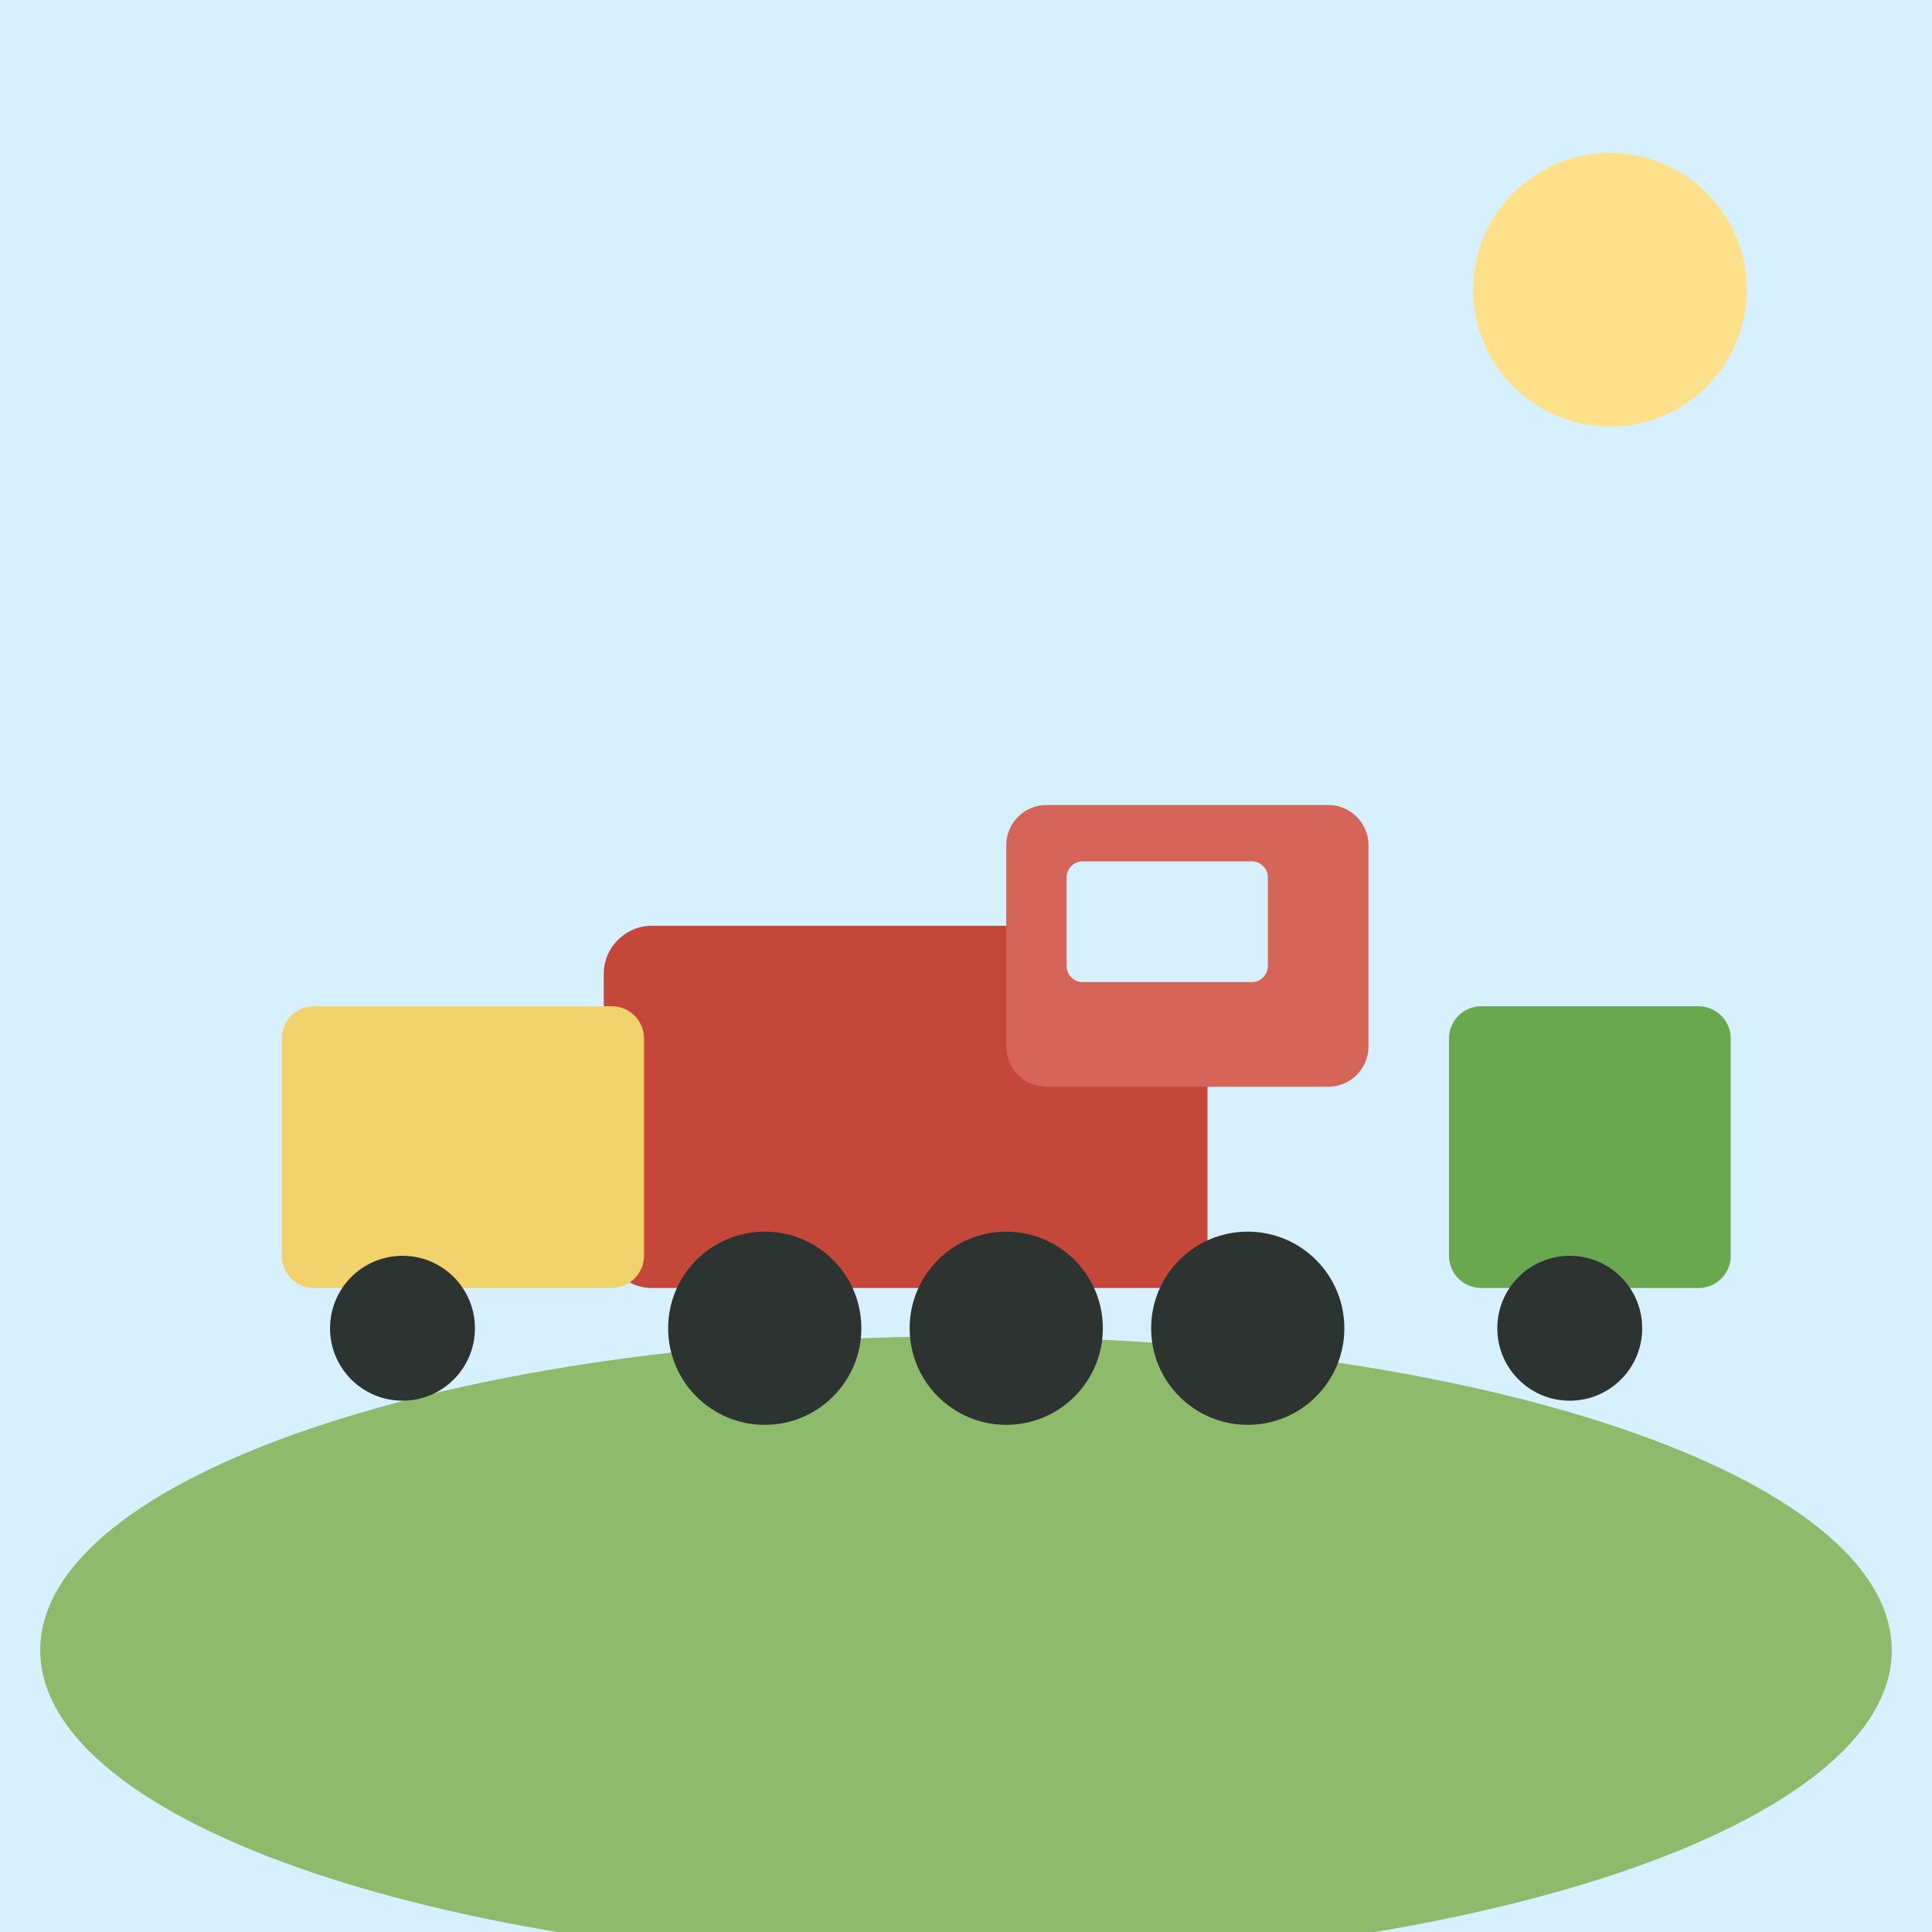
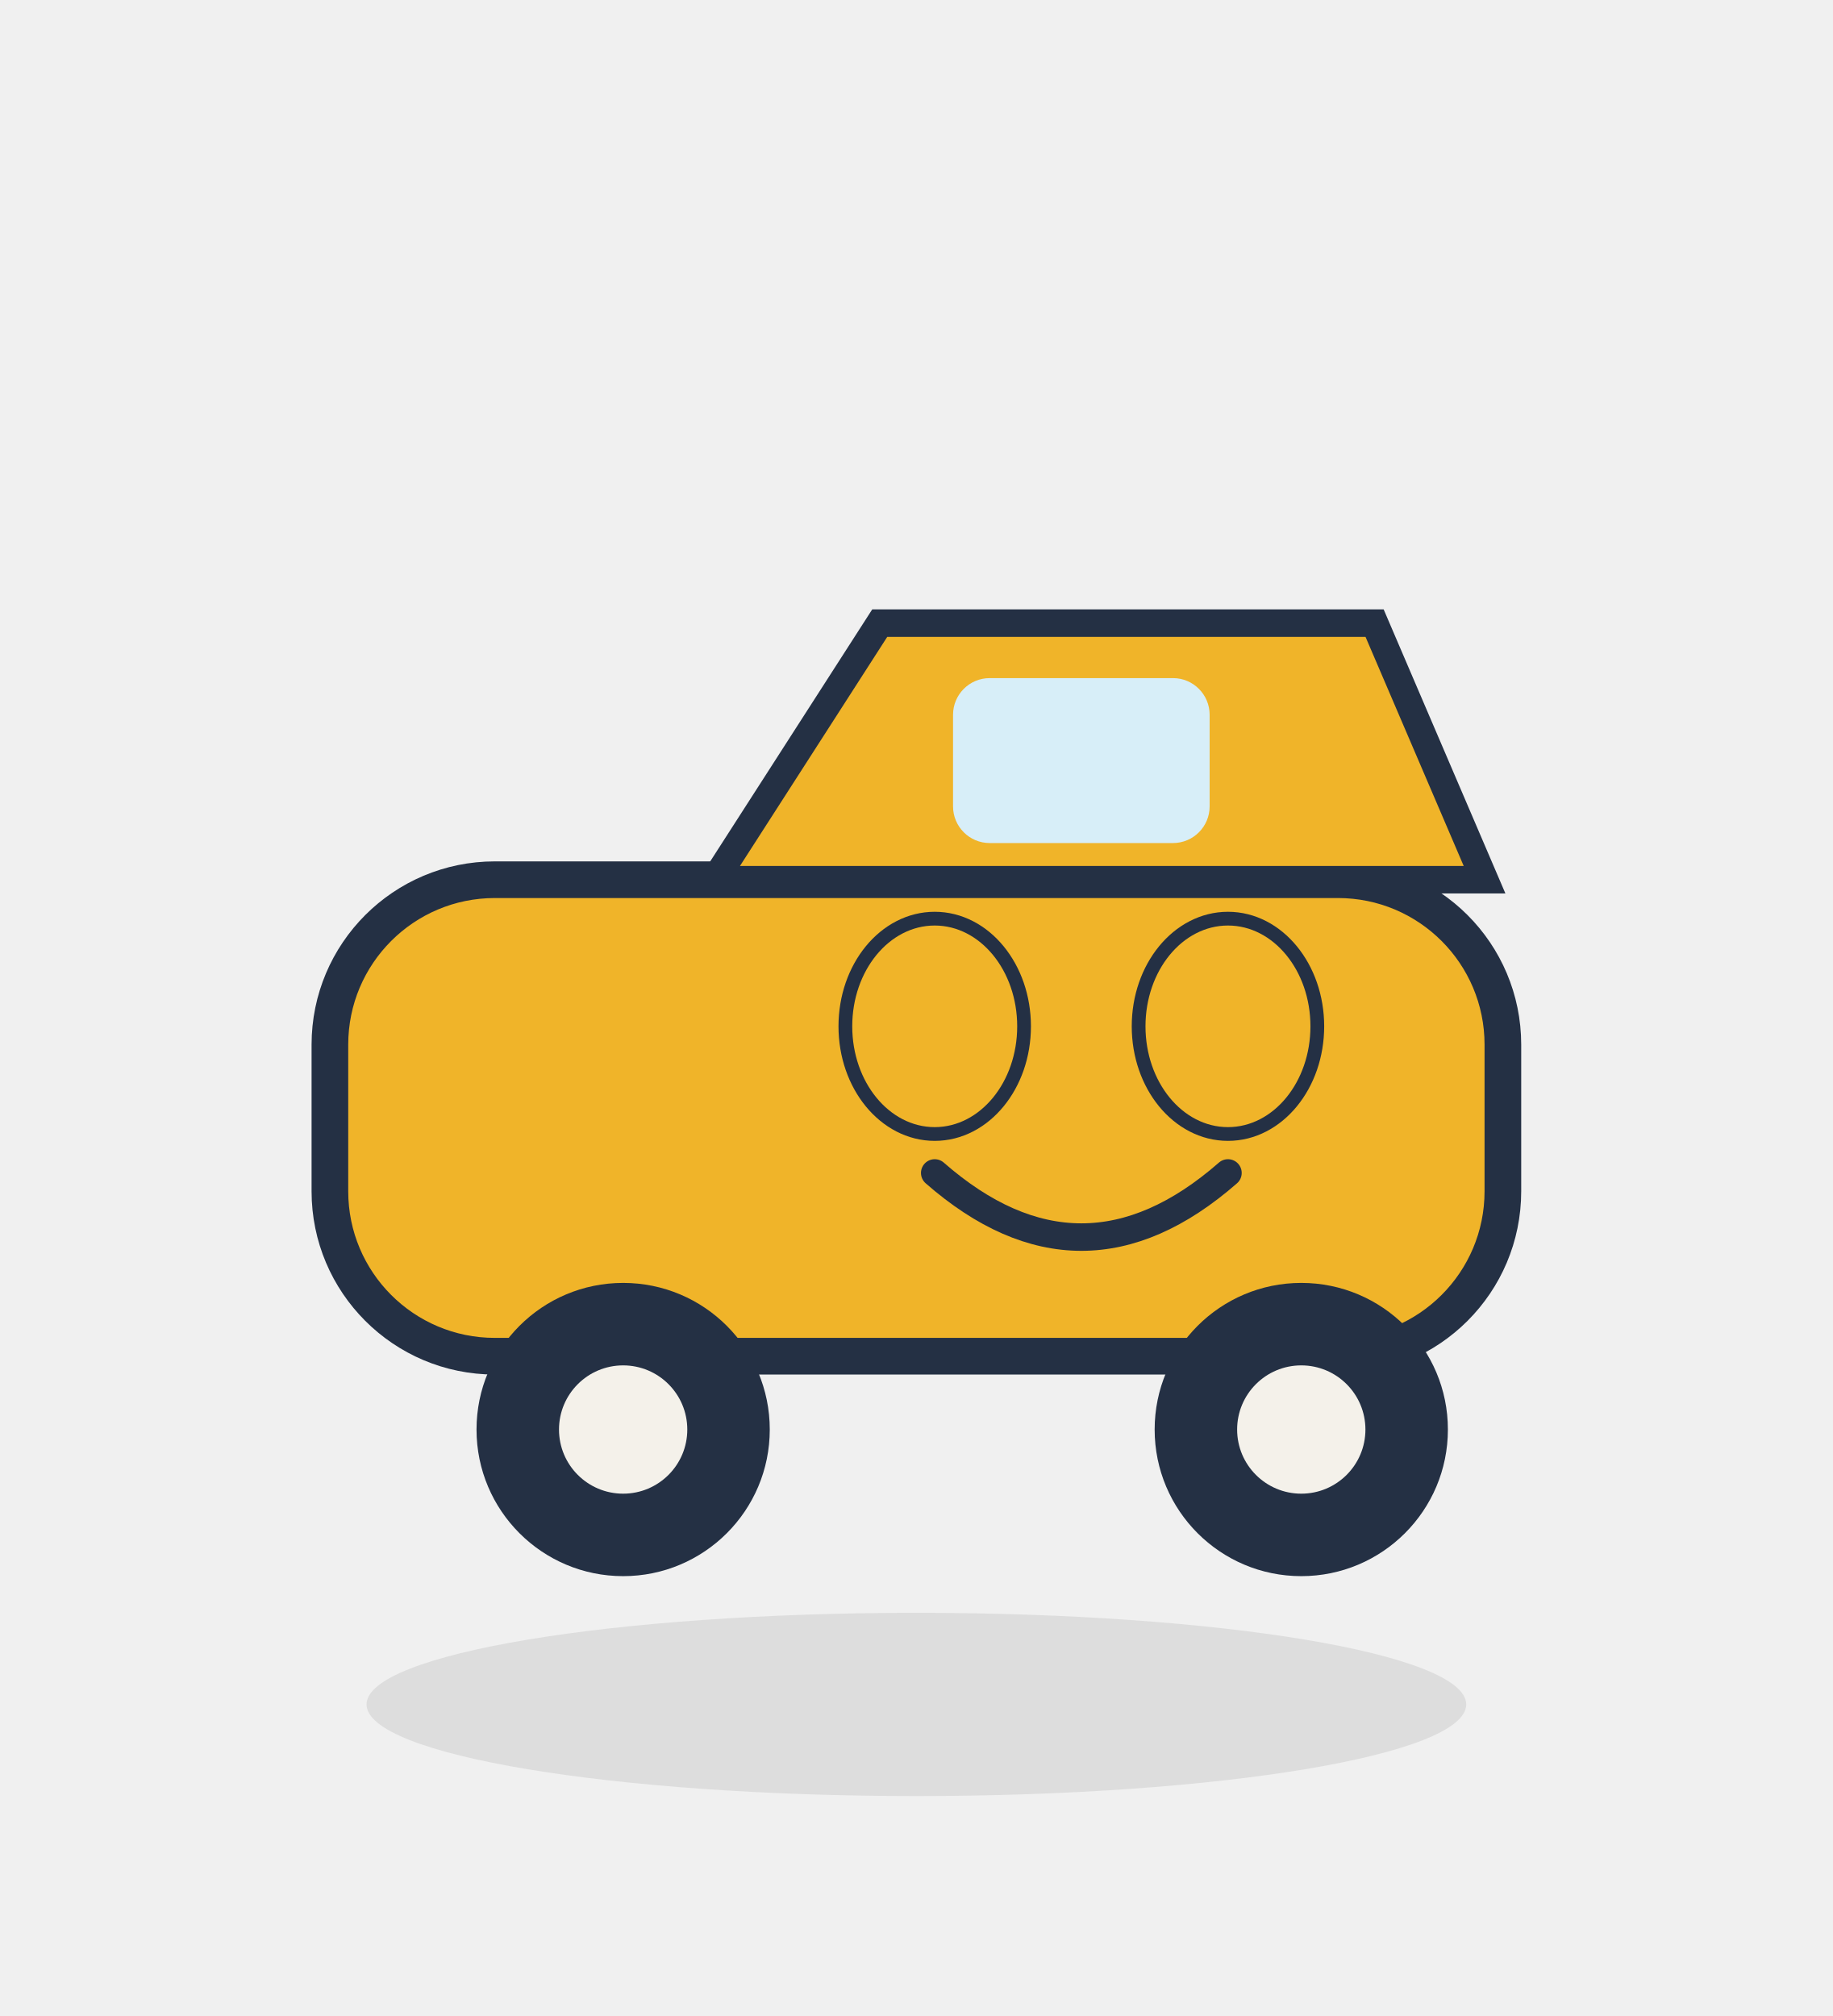
- <svg xmlns="http://www.w3.org/2000/svg" viewBox="0 0 480 480" role="img">
-   <rect width="480" height="480" fill="#d7f0ff" />
-   <circle cx="400" cy="72" r="34" fill="#ffe08a" />
-   <ellipse cx="240" cy="410" rx="230" ry="78" fill="#8dba6b" />
-   <rect x="150" y="230" width="150" height="90" rx="12" fill="#c4473a" />
-   <rect x="250" y="200" width="90" height="70" rx="10" fill="#d46558" />
-   <rect x="265" y="214" width="50" height="30" rx="4" fill="#d7f0ff" />
-   <circle cx="190" cy="330" r="24" fill="#2c3330" />
-   <circle cx="250" cy="330" r="24" fill="#2c3330" />
-   <circle cx="310" cy="330" r="24" fill="#2c3330" />
-   <rect x="70" y="250" width="90" height="70" rx="8" fill="#f2d36b" />
-   <rect x="360" y="250" width="70" height="70" rx="8" fill="#6aa84f" />
-   <circle cx="100" cy="330" r="18" fill="#2c3330" />
-   <circle cx="390" cy="330" r="18" fill="#2c3330" />
+ <svg xmlns="http://www.w3.org/2000/svg" viewBox="0 0 200 220" role="img">
+   <style>.hop{transform-box:fill-box;transform-origin:50% 88%;animation:hop 1.7s ease-in-out 0.0s infinite;}.lid{transform-box:fill-box;transform-origin:center;animation:blink 3.5s ease-in-out 0.2s infinite;}@keyframes hop{0%,100%{transform:translateY(0)}50%{transform:translateY(-11px)}}@keyframes blink{0%,86%,100%{transform:scaleY(0.05)}93%{transform:scaleY(1)}}@media (prefers-reduced-motion:reduce){.hop,.lid{animation:none}.lid{opacity:0}}</style>
+   <g class="hop">
+     <ellipse cx="100" cy="186" rx="60" ry="10" fill="#000" opacity="0.08" />
+     <rect x="36" y="96" width="128" height="52" rx="18" fill="#f0b429" stroke="#243044" stroke-width="4" />
+     <path d="M78 96 L96 68 H150 L162 96 Z" fill="#f0b429" stroke="#243044" stroke-width="3" />
+     <rect x="104" y="74" width="28" height="18" rx="4" fill="#d7eef8" />
+     <circle cx="68" cy="156" r="16" fill="#243044" />
+     <circle cx="142" cy="156" r="16" fill="#243044" />
+     <circle cx="68" cy="156" r="7" fill="#f4f1ea" />
+     <circle cx="142" cy="156" r="7" fill="#f4f1ea" />
+     <ellipse cx="102" cy="112" rx="9" ry="11" fill="#fff" stroke="#243044" stroke-width="3" />
+     <circle cx="103" cy="113" r="5.5" fill="#243044" />
+     <circle cx="105" cy="110" r="2" fill="#fff" />
+     <ellipse class="lid" cx="102" cy="112" rx="9" ry="11" fill="#f0b429" />
+     <ellipse cx="134" cy="112" rx="9" ry="11" fill="#fff" stroke="#243044" stroke-width="3" />
+     <circle cx="135" cy="113" r="5.5" fill="#243044" />
+     <circle cx="137" cy="110" r="2" fill="#fff" />
+     <ellipse class="lid" cx="134" cy="112" rx="9" ry="11" fill="#f0b429" />
+     <path d="M102 128 Q118 142 134 128" fill="none" stroke="#243044" stroke-width="3" stroke-linecap="round" />
+   </g>
</svg>
